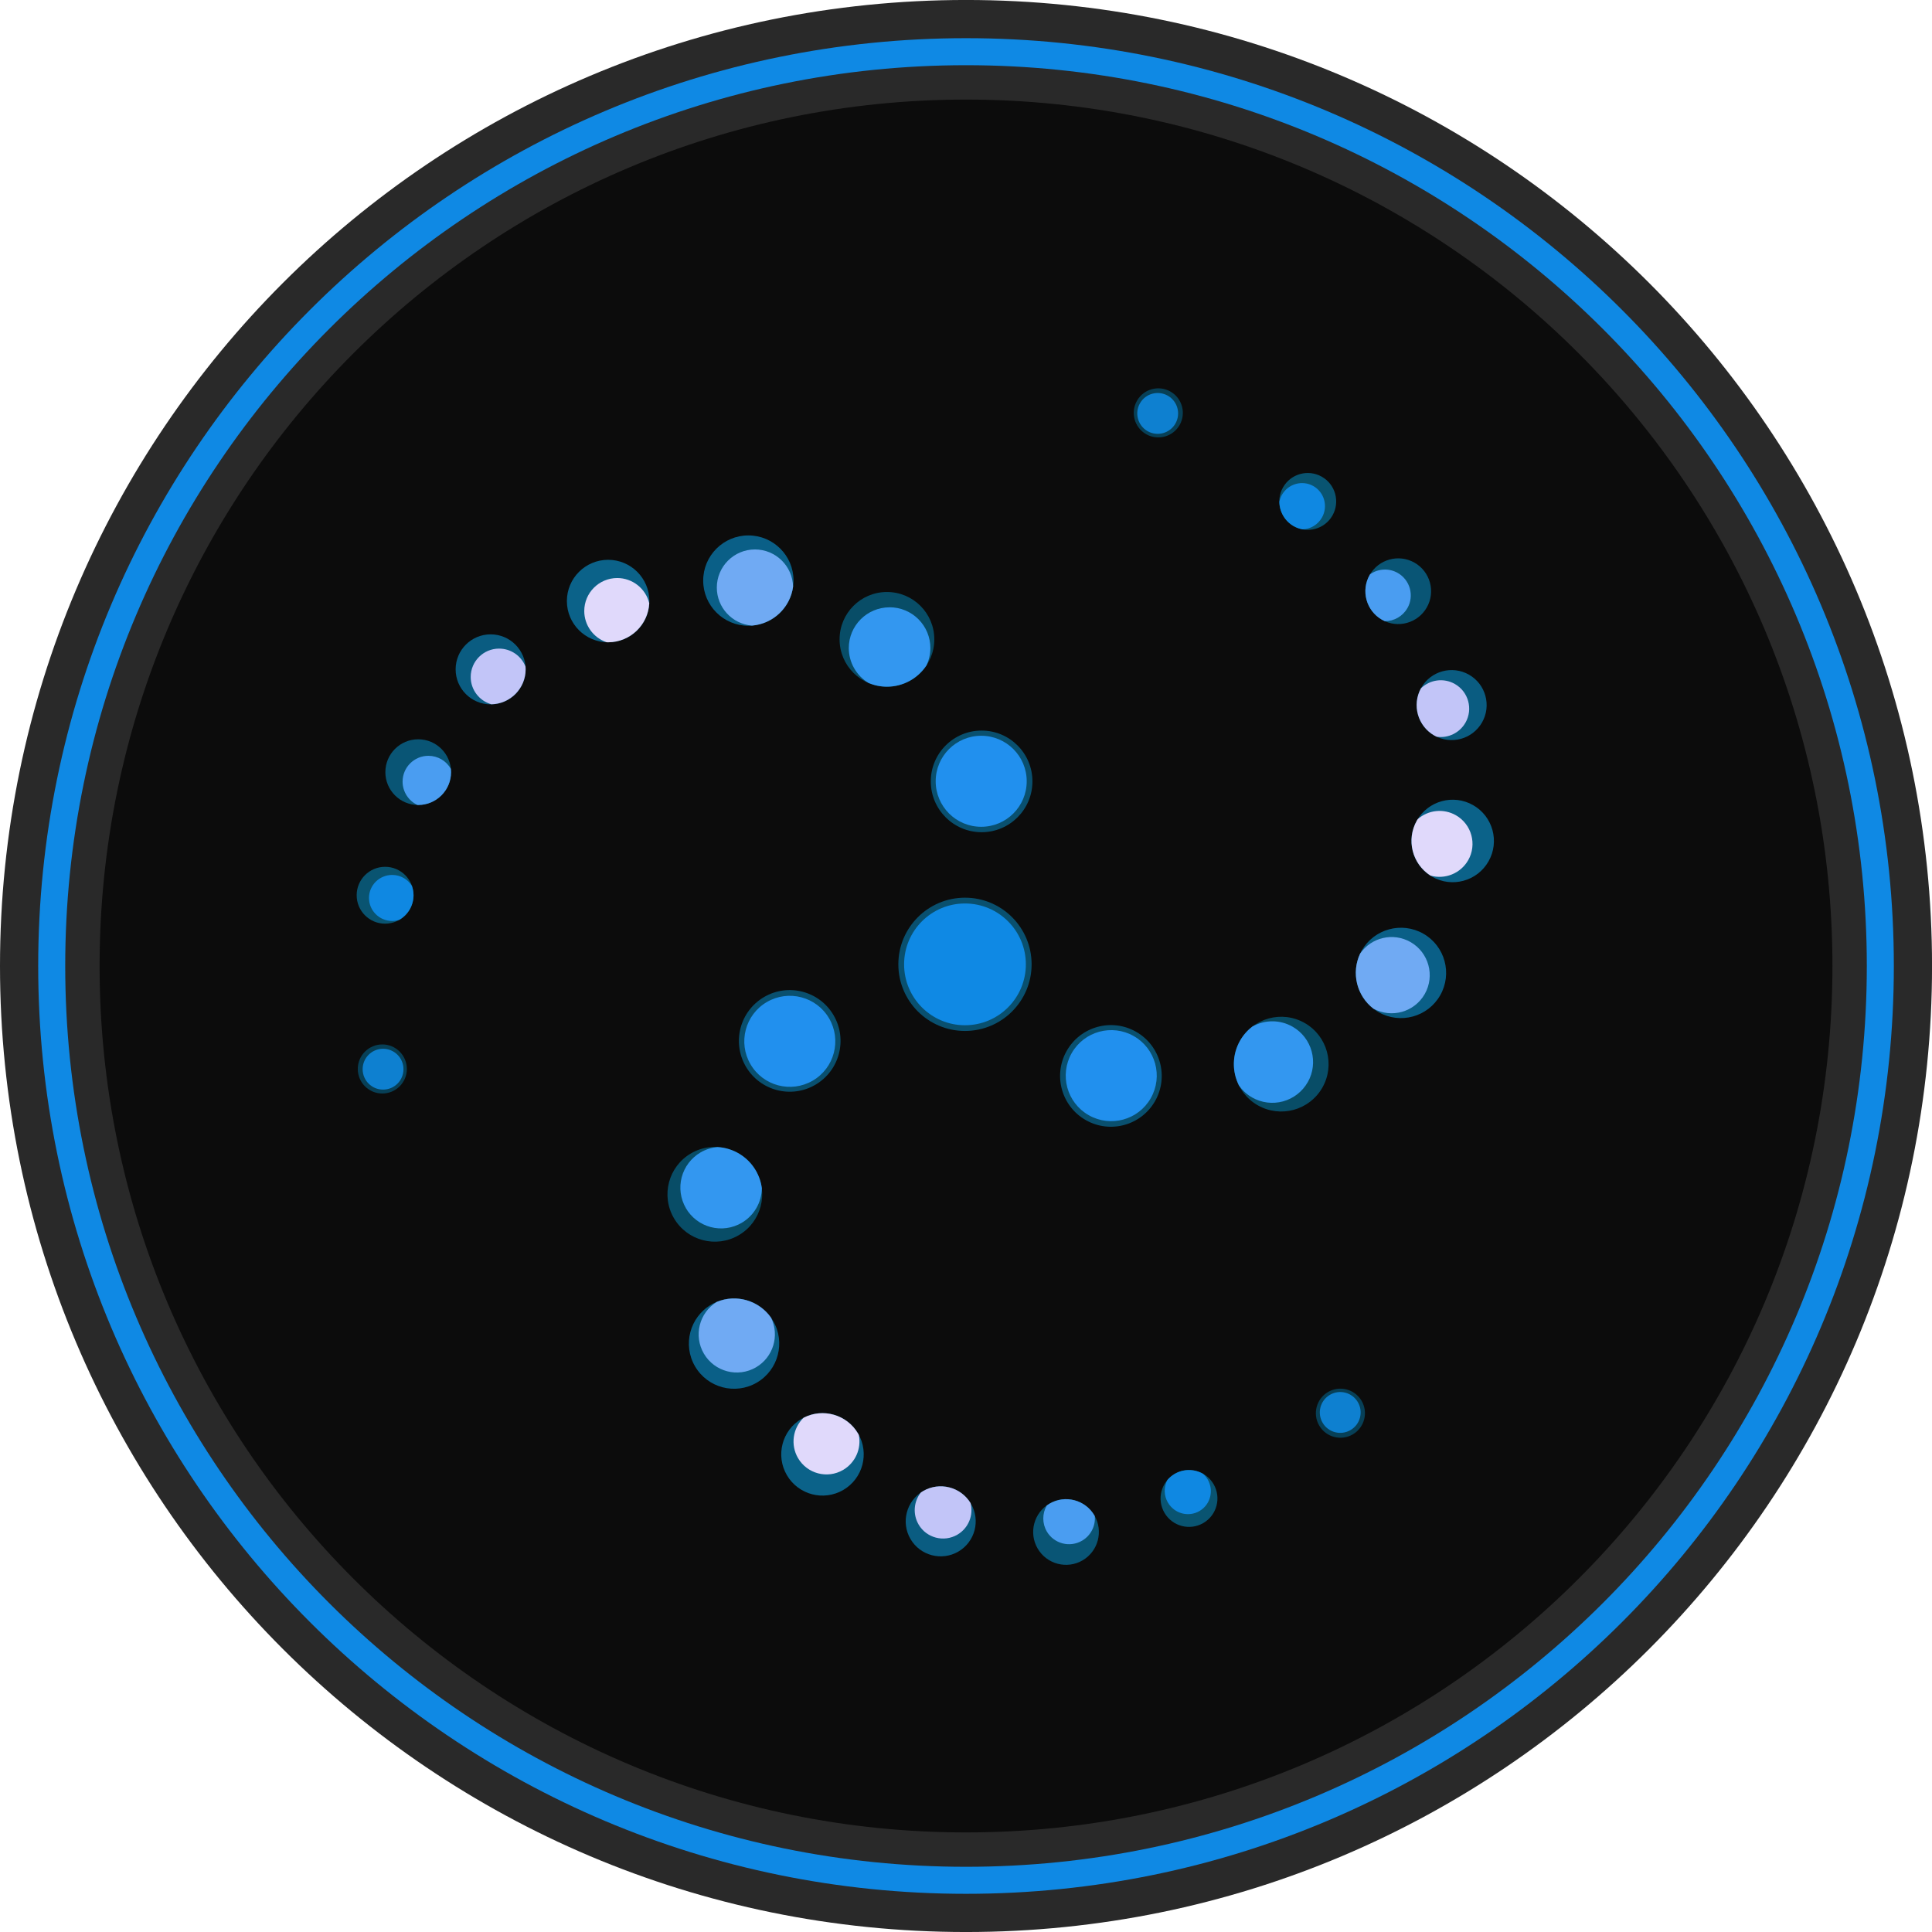
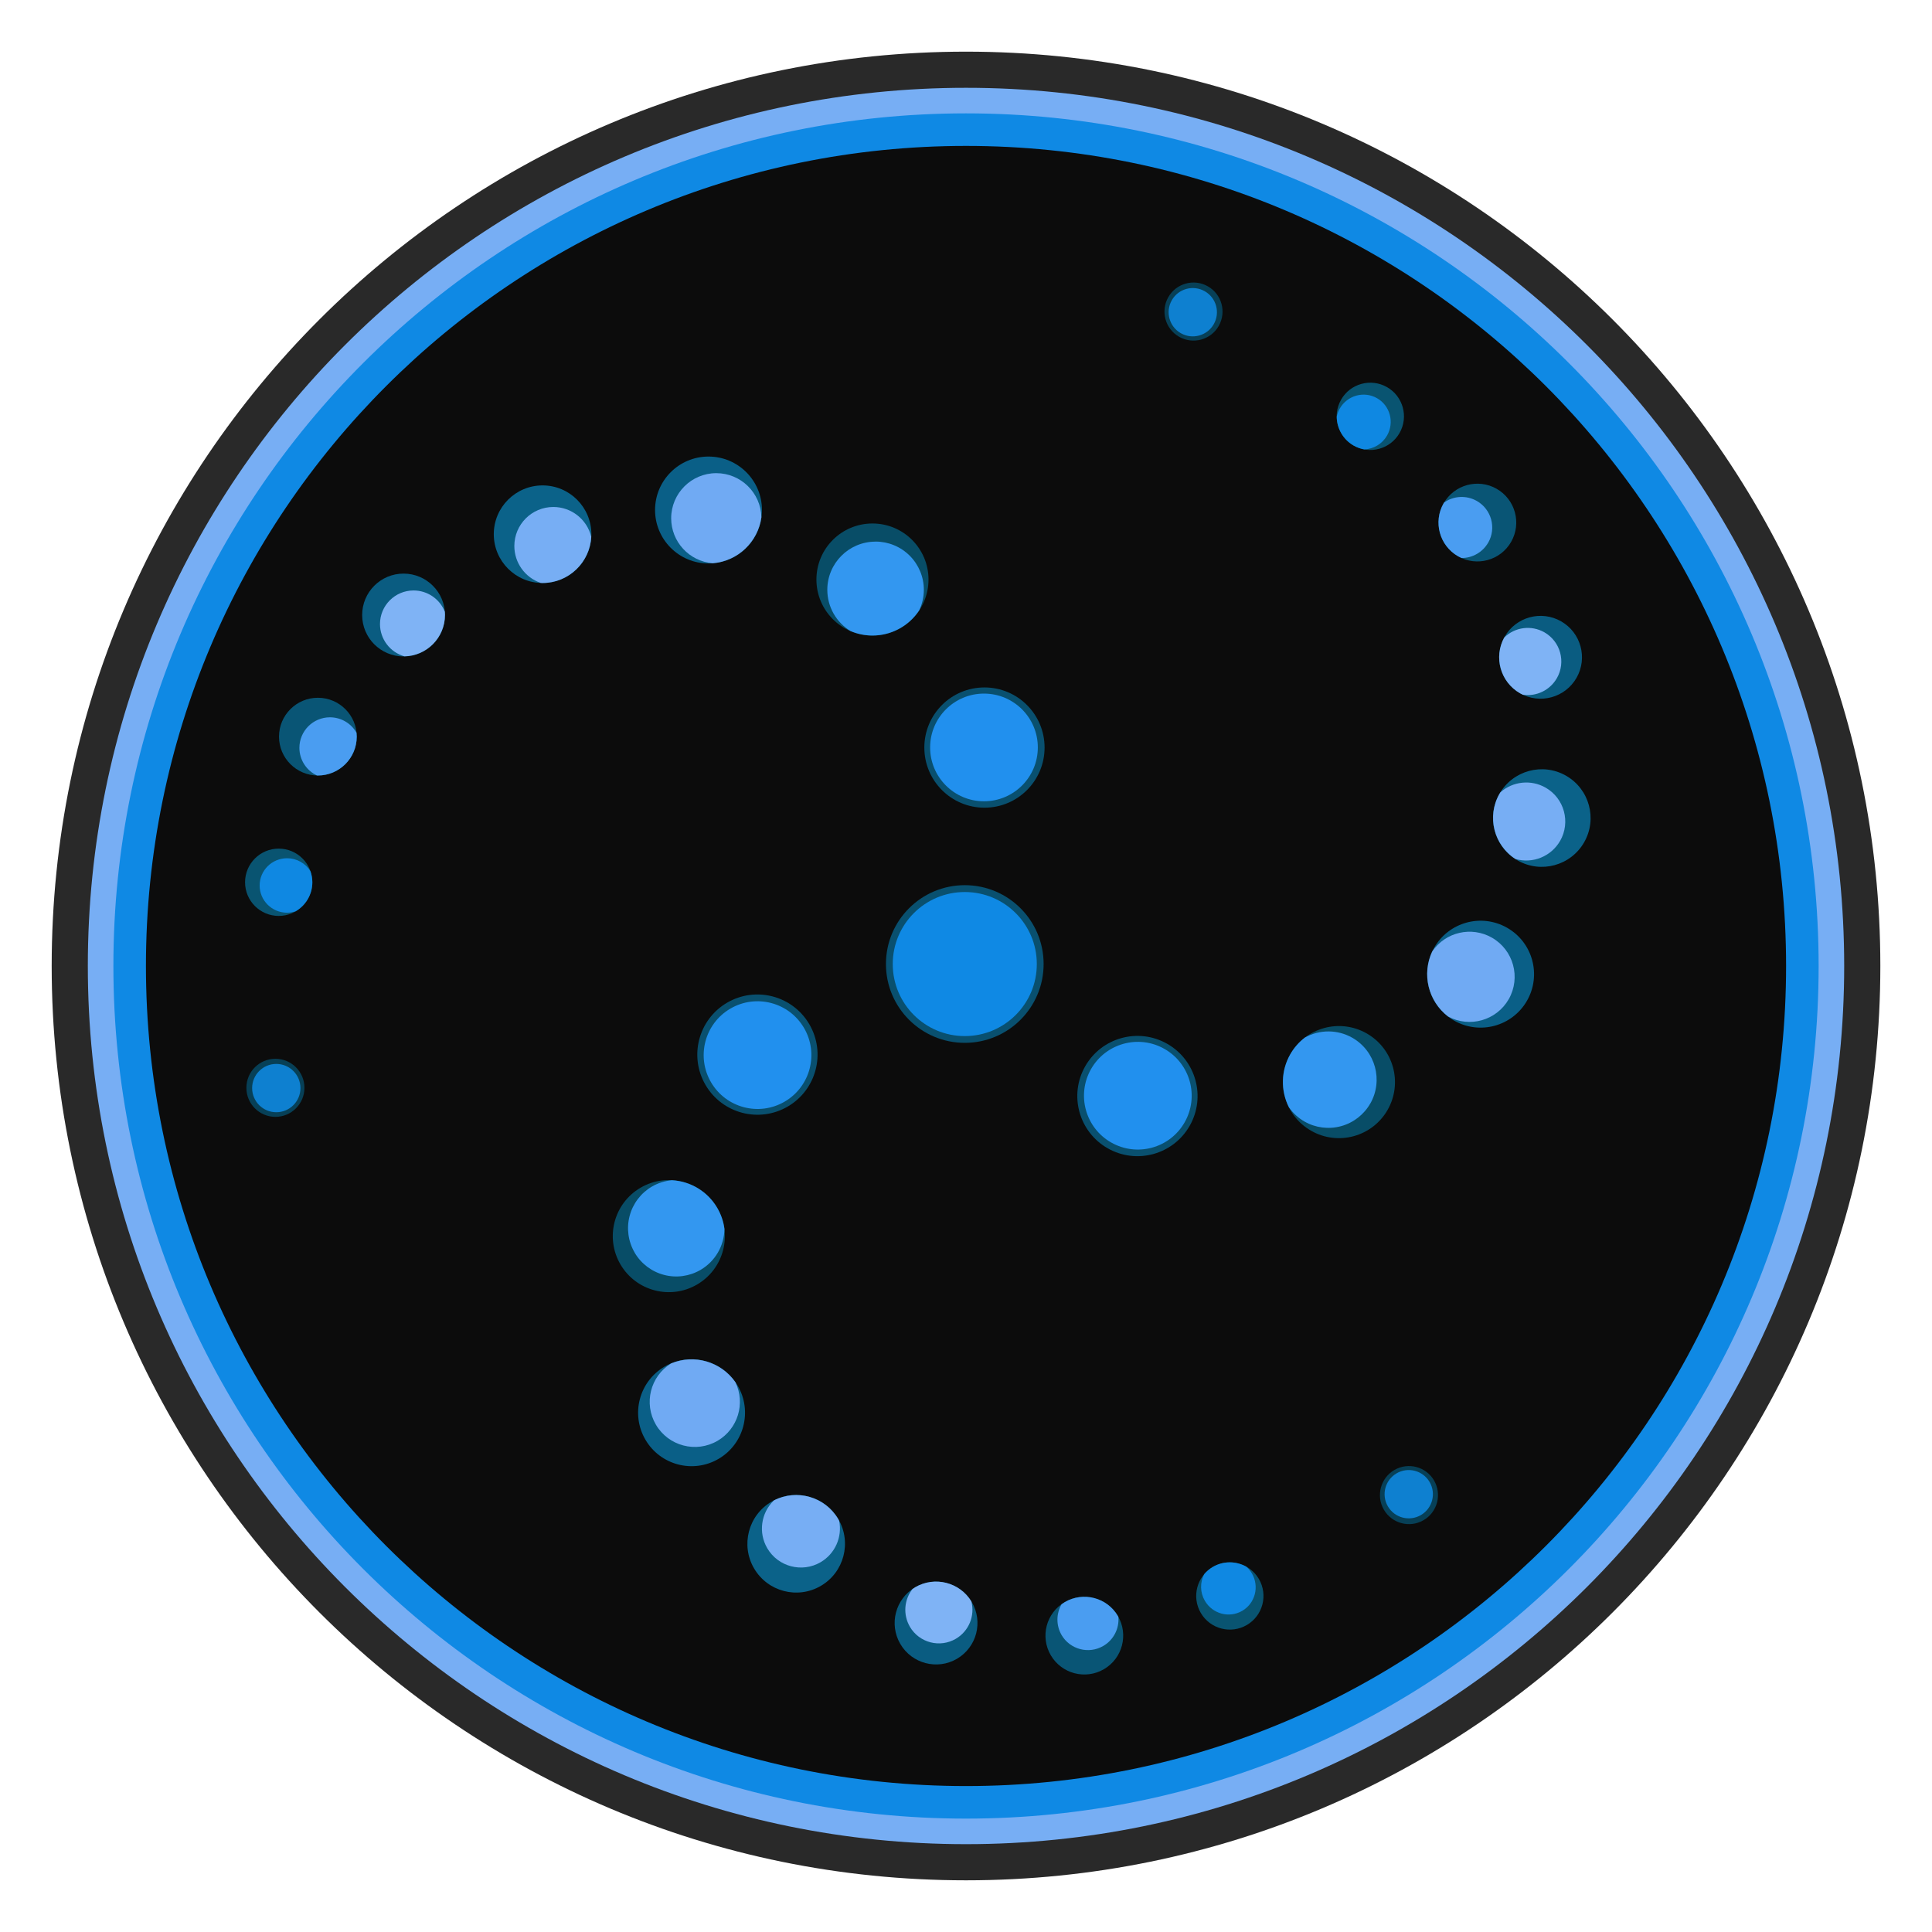
- <svg xmlns="http://www.w3.org/2000/svg" width="196.707" height="196.707" viewBox="0 0 52.045 52.045" version="1.1" id="svg8">
+ <svg xmlns="http://www.w3.org/2000/svg" width="166.257" height="166.257" viewBox="0 0 43.989 43.989" version="1.1" id="svg8">
  <defs id="defs2" />
-   <g transform="translate(0,-244.9547)" style="display:inline;opacity:1" id="layer1" />
-   <g transform="translate(0,-12.77759)" style="display:inline;opacity:1" id="layer5">
-     <circle style="fill:#292929;fill-opacity:1;stroke-width:0.265;opacity:1" id="circle5179" cx="26.023" cy="38.8" r="26.023" />
-     <circle r="24.994" cy="38.8" cx="26.023" id="path4715" style="fill:#0f89e4;fill-opacity:1;stroke-width:0.254;opacity:1" />
-     <circle style="fill:#292929;fill-opacity:1;stroke-width:0.247;opacity:1" id="circle5173" cx="26.023" cy="38.8" r="24.266" />
-     <circle r="23.34" cy="38.8" cx="26.023" id="circle5181" style="fill:#0c0c0c;fill-opacity:1;stroke-width:0.238;opacity:1" />
+   <g transform="translate(-4.028227,-248.9829)" style="display:inline;opacity:1" id="layer1" />
+   <g transform="translate(-4.028227,-16.80582)" style="display:inline;opacity:1" id="layer5">
+     <circle style="opacity:1;fill:#292929;fill-opacity:1;stroke-width:0.212" id="circle5179" cx="26.023" cy="38.8" r="20.818" />
+     <circle r="19.995" cy="38.8" cx="26.023" id="path4715" style="opacity:1;fill:#77aef4;fill-opacity:1;stroke-width:0.204" />
+     <circle style="opacity:1;fill:#0f89e4;fill-opacity:1;stroke-width:0.198" id="circle5173" cx="26.023" cy="38.8" r="19.413" />
+     <circle r="18.672" cy="38.8" cx="26.023" id="circle5181" style="opacity:1;fill:#0c0c0c;fill-opacity:1;stroke-width:0.19" />
  </g>
-   <g transform="translate(0,-244.9547)" style="display:inline;opacity:1" id="layer2">
-     <circle r="1.795" cy="270.932" cx="25.995" id="path4564" style="display:inline;fill:#09506f;fill-opacity:1;stroke-width:0.265;opacity:1" />
-     <circle r="1.64" cy="270.933" cx="25.995" id="path4582" style="display:inline;fill:#0f89e4;fill-opacity:1;stroke-width:0.261;opacity:1" />
-     <circle r="1.369" cx="26.443" cy="266.004" style="display:inline;fill:#09506f;fill-opacity:1;stroke-width:0.202;opacity:1" id="circle4578-4" />
-     <circle r="1.226" cx="26.432" cy="266.001" style="display:inline;fill:#2190ee;fill-opacity:1;stroke-width:0.181;opacity:1" id="circle4578-4-9" />
-     <circle r="1.276" cy="262.178" cx="23.893" id="path4723" style="display:inline;fill:#084d67;fill-opacity:1;stroke-width:0.265;opacity:1" />
-     <path id="path4726" d="m 23.963,261.315 a 1.098,1.098 0 0 0 -1.098,1.099 1.098,1.098 0 0 0 0.529,0.937 1.276,1.276 0 0 0 0.002,10e-4 1.276,1.276 0 0 0 0.497,0.101 1.276,1.276 0 0 0 1.065,-0.574 1.098,1.098 0 0 0 0.105,-0.466 1.098,1.098 0 0 0 -1.099,-1.099 z" style="fill:#3397f0;fill-opacity:1;stroke-width:0.265;opacity:1" />
-     <circle r="1.217" cy="260.595" cx="20.16" id="path4787" style="display:inline;fill:#0a5f87;fill-opacity:1;stroke-width:0.265;opacity:1" />
-     <path id="path4794" d="m 20.337,259.756 a 1.028,1.028 0 0 0 -1.027,1.027 1.028,1.028 0 0 0 0.945,1.024 1.217,1.217 0 0 0 1.109,-1.047 1.028,1.028 0 0 0 -1.027,-1.004 z" style="fill:#70aaf3;fill-opacity:1;stroke-width:0.265;opacity:1" />
-     <circle r="1.111" cy="261.146" cx="16.382" id="path4801" style="fill:#0b6289;fill-opacity:1;stroke-width:0.265;opacity:1" />
-     <path id="path4803" d="m 16.628,260.526 a 0.889,0.889 0 0 0 -0.889,0.889 0.889,0.889 0 0 0 0.6,0.84 1.111,1.111 0 0 0 0.043,0.002 1.111,1.111 0 0 0 1.108,-1.052 0.889,0.889 0 0 0 -0.862,-0.679 z" style="display:inline;fill:#e0d9fb;fill-opacity:1;stroke-width:0.265;opacity:1" />
-     <circle r="0.943" cy="262.986" cx="13.217" id="path4809" style="fill:#0a5c81;fill-opacity:1;stroke-width:0.265;opacity:1" />
-     <path id="path4815" d="m 13.445,262.427 a 0.765,0.765 0 0 0 -0.765,0.765 0.765,0.765 0 0 0 0.557,0.735 0.943,0.943 0 0 0 0.923,-0.942 0.943,0.943 0 0 0 -0.003,-0.072 0.765,0.765 0 0 0 -0.712,-0.486 z" style="fill:#c2c5f8;fill-opacity:1;stroke-width:0.265;opacity:1" />
-     <circle r="0.885" cy="265.755" cx="11.266" id="path4820" style="fill:#095575;fill-opacity:1;stroke-width:0.265;opacity:1" />
-     <path id="path4824" d="m 11.541,265.315 a 0.696,0.696 0 0 0 -0.696,0.696 0.696,0.696 0 0 0 0.399,0.628 0.885,0.885 0 0 0 0.022,0.001 0.885,0.885 0 0 0 0.885,-0.885 0.885,0.885 0 0 0 -0.005,-0.087 0.696,0.696 0 0 0 -0.605,-0.353 z" style="fill:#4a9df1;fill-opacity:1;stroke-width:0.265;opacity:1" />
-     <circle r="0.766" cy="269.071" cx="10.374" id="path4829" style="fill:#095471;fill-opacity:1;stroke-width:0.248;opacity:1" />
-     <path id="path4831" d="m 10.565,268.524 a 0.625,0.62 0 0 0 -0.625,0.62 0.625,0.62 0 0 0 0.625,0.62 0.625,0.62 0 0 0 0.194,-0.032 0.766,0.766 0 0 0 0.381,-0.661 0.766,0.766 0 0 0 -0.044,-0.252 0.625,0.62 0 0 0 -0.531,-0.295 z" style="fill:#0f88e2;fill-opacity:1;stroke-width:0.26;opacity:1" />
-     <circle r="0.661" cy="273.751" cx="10.299" id="path4836" style="display:inline;fill:#074057;fill-opacity:1;stroke-width:0.265;opacity:1" />
-     <circle r="0.55" cy="273.757" cx="10.319" id="path4839" style="display:inline;fill:#0e80d0;fill-opacity:1;stroke-width:0.265;opacity:1" />
-     <circle transform="rotate(119.7185)" id="circle5099" style="display:inline;fill:#09506f;fill-opacity:1;stroke-width:0.202;opacity:1" cy="-161.792" cx="223.072" r="1.369" />
-     <circle transform="rotate(119.7185)" id="circle5101" style="display:inline;fill:#2190ee;fill-opacity:1;stroke-width:0.181;opacity:1" cy="-161.796" cx="223.061" r="1.226" />
-     <circle transform="rotate(119.7185)" style="display:inline;fill:#084d67;fill-opacity:1;stroke-width:0.265;opacity:1" id="circle5103" cx="220.522" cy="-165.619" r="1.276" />
-     <path style="fill:#3397f0;fill-opacity:1;stroke-width:0.265;opacity:1" d="m 35.228,274.109 a 1.098,1.098 0 0 0 -0.41,-1.498 1.098,1.098 0 0 0 -1.076,-0.006 1.276,1.276 0 0 0 -0.002,9.1e-4 1.276,1.276 0 0 0 -0.334,0.381 1.276,1.276 0 0 0 -0.03,1.209 1.098,1.098 0 0 0 0.352,0.322 1.098,1.098 0 0 0 1.499,-0.409 z" id="path5105" />
-     <circle transform="rotate(119.7185)" style="display:inline;fill:#0a5f87;fill-opacity:1;stroke-width:0.265;opacity:1" id="circle5107" cx="216.789" cy="-167.202" r="1.217" />
-     <path style="fill:#70aaf3;fill-opacity:1;stroke-width:0.265;opacity:1" d="m 38.38,271.733 a 1.028,1.028 0 0 0 -0.383,-1.401 1.028,1.028 0 0 0 -1.358,0.313 1.217,1.217 0 0 0 0.36,1.482 1.028,1.028 0 0 0 1.381,-0.394 z" id="path5109" />
-     <circle transform="rotate(119.7185)" style="fill:#0b6289;fill-opacity:1;stroke-width:0.265;opacity:1" id="circle5111" cx="213.011" cy="-166.65" r="1.111" />
-     <path style="display:inline;fill:#e0d9fb;fill-opacity:1;stroke-width:0.265;opacity:1" d="m 39.55,268.129 a 0.889,0.889 0 0 0 -0.331,-1.213 0.889,0.889 0 0 0 -1.027,0.105 1.111,1.111 0 0 0 -0.023,0.036 1.111,1.111 0 0 0 0.364,1.484 0.889,0.889 0 0 0 1.017,-0.413 z" id="path5113" />
-     <circle transform="rotate(119.7185)" style="fill:#0a5c81;fill-opacity:1;stroke-width:0.265;opacity:1" id="circle5115" cx="209.846" cy="-164.811" r="0.943" />
-     <path style="fill:#c2c5f8;fill-opacity:1;stroke-width:0.265;opacity:1" d="m 39.477,264.423 a 0.765,0.765 0 0 0 -0.285,-1.043 0.765,0.765 0 0 0 -0.915,0.119 0.943,0.943 0 0 0 0.36,1.269 0.943,0.943 0 0 0 0.064,0.033 0.765,0.765 0 0 0 0.775,-0.377 z" id="path5117" />
-     <circle transform="rotate(119.7185)" style="fill:#095575;fill-opacity:1;stroke-width:0.265;opacity:1" id="circle5119" cx="207.895" cy="-162.041" r="0.885" />
-     <path style="fill:#4a9df1;fill-opacity:1;stroke-width:0.265;opacity:1" d="m 37.913,261.338 a 0.696,0.696 0 0 0 -0.26,-0.949 0.696,0.696 0 0 0 -0.744,0.035 0.885,0.885 0 0 0 -0.012,0.018 0.885,0.885 0 0 0 0.33,1.207 0.885,0.885 0 0 0 0.078,0.039 0.696,0.696 0 0 0 0.607,-0.35 z" id="path5121" />
-     <circle transform="rotate(119.7185)" style="fill:#095471;fill-opacity:1;stroke-width:0.248;opacity:1" id="circle5123" cx="207.003" cy="-158.725" r="0.766" />
-     <path style="fill:#0f88e2;fill-opacity:1;stroke-width:0.26;opacity:1" d="m 35.61,258.899 a 0.62,0.625 29.718 0 0 -0.229,-0.85 0.62,0.625 29.718 0 0 -0.848,0.236 0.62,0.625 29.718 0 0 -0.069,0.184 0.766,0.766 0 0 0 0.385,0.659 0.766,0.766 0 0 0 0.241,0.087 0.62,0.625 29.718 0 0 0.519,-0.315 z" id="path5125" />
-     <circle transform="rotate(119.7185)" style="display:inline;fill:#074057;fill-opacity:1;stroke-width:0.265;opacity:1" id="circle5127" cx="206.927" cy="-154.046" r="0.661" />
-     <circle transform="rotate(119.7185)" style="display:inline;fill:#0e80d0;fill-opacity:1;stroke-width:0.265;opacity:1" id="circle5129" cx="206.948" cy="-154.039" r="0.55" />
-     <circle r="1.369" cx="-246.428" cy="-119.382" style="display:inline;fill:#09506f;fill-opacity:1;stroke-width:0.202;opacity:1" id="circle5131" transform="rotate(-120.3038)" />
-     <circle r="1.226" cx="-246.439" cy="-119.386" style="display:inline;fill:#2190ee;fill-opacity:1;stroke-width:0.181;opacity:1" id="circle5133" transform="rotate(-120.3038)" />
-     <circle r="1.276" cy="-123.209" cx="-248.978" id="circle5135" style="display:inline;fill:#084d67;fill-opacity:1;stroke-width:0.265;opacity:1" transform="rotate(-120.3038)" />
-     <path id="path5137" d="m 18.477,277.502 a 1.098,1.098 0 0 0 1.503,0.394 1.098,1.098 0 0 0 0.543,-0.929 1.276,1.276 0 0 0 2.42e-4,-0.002 1.276,1.276 0 0 0 -0.164,-0.48 1.276,1.276 0 0 0 -1.032,-0.63 1.098,1.098 0 0 0 -0.455,0.144 1.098,1.098 0 0 0 -0.394,1.503 z" style="fill:#3397f0;fill-opacity:1;stroke-width:0.265;opacity:1" />
-     <circle r="1.217" cy="-124.791" cx="-252.711" id="circle5139" style="display:inline;fill:#0a5f87;fill-opacity:1;stroke-width:0.265;opacity:1" transform="rotate(-120.3038)" />
-     <path id="path5141" d="m 18.961,281.419 a 1.028,1.028 0 0 0 1.405,0.369 1.028,1.028 0 0 0 0.407,-1.333 1.217,1.217 0 0 0 -1.464,-0.429 1.028,1.028 0 0 0 -0.348,1.393 z" style="fill:#70aaf3;fill-opacity:1;stroke-width:0.265;opacity:1" />
-     <circle r="1.111" cy="-124.24" cx="-256.489" id="circle5143" style="fill:#0b6289;fill-opacity:1;stroke-width:0.265;opacity:1" transform="rotate(-120.3038)" />
-     <path id="path5145" d="m 21.497,284.233 a 0.889,0.889 0 0 0 1.216,0.319 0.889,0.889 0 0 0 0.422,-0.942 1.111,1.111 0 0 0 -0.02,-0.038 1.111,1.111 0 0 0 -1.467,-0.426 0.889,0.889 0 0 0 -0.151,1.087 z" style="display:inline;fill:#e0d9fb;fill-opacity:1;stroke-width:0.265;opacity:1" />
-     <circle r="0.943" cy="-122.401" cx="-259.654" id="circle5147" style="fill:#0a5c81;fill-opacity:1;stroke-width:0.265;opacity:1" transform="rotate(-120.3038)" />
-     <path id="path5149" d="m 24.745,286.022 a 0.765,0.765 0 0 0 1.046,0.274 0.765,0.765 0 0 0 0.354,-0.852 0.943,0.943 0 0 0 -1.279,-0.322 0.943,0.943 0 0 0 -0.06,0.039 0.765,0.765 0 0 0 -0.061,0.86 z" style="fill:#c2c5f8;fill-opacity:1;stroke-width:0.265;opacity:1" />
-     <circle r="0.885" cy="-119.631" cx="-261.605" id="circle5151" style="fill:#095575;fill-opacity:1;stroke-width:0.265;opacity:1" transform="rotate(-120.3038)" />
-     <path id="path5153" d="m 28.198,286.209 a 0.696,0.696 0 0 0 0.952,0.249 0.696,0.696 0 0 0 0.342,-0.661 0.885,0.885 0 0 0 -0.01,-0.019 0.885,0.885 0 0 0 -1.21,-0.317 0.885,0.885 0 0 0 -0.073,0.049 0.696,0.696 0 0 0 -4.4e-5,0.7 z" style="fill:#4a9df1;fill-opacity:1;stroke-width:0.265;opacity:1" />
-     <circle r="0.766" cy="-116.315" cx="-262.497" id="circle5155" style="fill:#095471;fill-opacity:1;stroke-width:0.248;opacity:1" transform="rotate(-120.3038)" />
-     <path id="path5157" d="m 31.462,285.432 a 0.625,0.62 59.696 0 0 0.851,0.227 0.625,0.62 59.696 0 0 0.219,-0.852 0.625,0.62 59.696 0 0 -0.125,-0.151 0.766,0.766 0 0 0 -0.764,0.003 0.766,0.766 0 0 0 -0.196,0.165 0.625,0.62 59.696 0 0 0.014,0.607 z" style="fill:#0f88e2;fill-opacity:1;stroke-width:0.26;opacity:1" />
-     <circle r="0.661" cy="-111.635" cx="-262.572" id="circle5159" style="display:inline;fill:#074057;fill-opacity:1;stroke-width:0.265;opacity:1" transform="rotate(-120.3038)" />
-     <circle r="0.55" cy="-111.629" cx="-262.552" id="circle5161" style="display:inline;fill:#0e80d0;fill-opacity:1;stroke-width:0.265;opacity:1" transform="rotate(-120.3038)" />
+   <g transform="translate(-4.028227,-248.9829)" style="display:inline;opacity:1" id="layer2">
+     <circle r="1.795" cy="270.932" cx="25.995" id="path4564" style="display:inline;opacity:1;fill:#09506f;fill-opacity:1;stroke-width:0.265" />
+     <circle r="1.64" cy="270.933" cx="25.995" id="path4582" style="display:inline;opacity:1;fill:#0f89e4;fill-opacity:1;stroke-width:0.261" />
+     <circle r="1.369" cx="26.443" cy="266.004" style="display:inline;opacity:1;fill:#09506f;fill-opacity:1;stroke-width:0.202" id="circle4578-4" />
+     <circle r="1.226" cx="26.432" cy="266.001" style="display:inline;opacity:1;fill:#2190ee;fill-opacity:1;stroke-width:0.181" id="circle4578-4-9" />
+     <circle r="1.276" cy="262.178" cx="23.893" id="path4723" style="display:inline;opacity:1;fill:#084d67;fill-opacity:1;stroke-width:0.265" />
+     <path id="path4726" d="m 23.963,261.315 a 1.098,1.098 0 0 0 -1.098,1.099 1.098,1.098 0 0 0 0.529,0.937 1.276,1.276 0 0 0 0.002,10e-4 1.276,1.276 0 0 0 0.497,0.101 1.276,1.276 0 0 0 1.065,-0.574 1.098,1.098 0 0 0 0.105,-0.466 1.098,1.098 0 0 0 -1.099,-1.099 z" style="opacity:1;fill:#3397f0;fill-opacity:1;stroke-width:0.265" />
+     <circle r="1.217" cy="260.595" cx="20.16" id="path4787" style="display:inline;opacity:1;fill:#0a5f87;fill-opacity:1;stroke-width:0.265" />
+     <path id="path4794" d="m 20.337,259.756 a 1.028,1.028 0 0 0 -1.027,1.027 1.028,1.028 0 0 0 0.945,1.024 1.217,1.217 0 0 0 1.109,-1.047 1.028,1.028 0 0 0 -1.027,-1.004 z" style="opacity:1;fill:#70aaf3;fill-opacity:1;stroke-width:0.265" />
+     <circle r="1.111" cy="261.146" cx="16.382" id="path4801" style="opacity:1;fill:#0b6289;fill-opacity:1;stroke-width:0.265" />
+     <path id="path4803" d="m 16.628,260.526 a 0.889,0.889 0 0 0 -0.889,0.889 0.889,0.889 0 0 0 0.6,0.84 1.111,1.111 0 0 0 0.043,0.002 1.111,1.111 0 0 0 1.108,-1.052 0.889,0.889 0 0 0 -0.862,-0.679 z" style="display:inline;opacity:1;fill:#77aef4;fill-opacity:1;stroke-width:0.265" />
+     <circle r="0.943" cy="262.986" cx="13.217" id="path4809" style="opacity:1;fill:#0a5c81;fill-opacity:1;stroke-width:0.265" />
+     <path id="path4815" d="m 13.445,262.427 a 0.765,0.765 0 0 0 -0.765,0.765 0.765,0.765 0 0 0 0.557,0.735 0.943,0.943 0 0 0 0.923,-0.942 0.943,0.943 0 0 0 -0.003,-0.072 0.765,0.765 0 0 0 -0.712,-0.486 z" style="opacity:1;fill:#7fb3f5;fill-opacity:1;stroke-width:0.265" />
+     <circle r="0.885" cy="265.755" cx="11.266" id="path4820" style="opacity:1;fill:#095575;fill-opacity:1;stroke-width:0.265" />
+     <path id="path4824" d="m 11.541,265.315 a 0.696,0.696 0 0 0 -0.696,0.696 0.696,0.696 0 0 0 0.399,0.628 0.885,0.885 0 0 0 0.022,0.001 0.885,0.885 0 0 0 0.885,-0.885 0.885,0.885 0 0 0 -0.005,-0.087 0.696,0.696 0 0 0 -0.605,-0.353 z" style="opacity:1;fill:#4a9df1;fill-opacity:1;stroke-width:0.265" />
+     <circle r="0.766" cy="269.071" cx="10.374" id="path4829" style="opacity:1;fill:#095471;fill-opacity:1;stroke-width:0.248" />
+     <path id="path4831" d="m 10.565,268.524 a 0.625,0.62 0 0 0 -0.625,0.62 0.625,0.62 0 0 0 0.625,0.62 0.625,0.62 0 0 0 0.194,-0.032 0.766,0.766 0 0 0 0.381,-0.661 0.766,0.766 0 0 0 -0.044,-0.252 0.625,0.62 0 0 0 -0.531,-0.295 z" style="opacity:1;fill:#0f88e2;fill-opacity:1;stroke-width:0.26" />
+     <circle r="0.661" cy="273.751" cx="10.299" id="path4836" style="display:inline;opacity:1;fill:#074057;fill-opacity:1;stroke-width:0.265" />
+     <circle r="0.55" cy="273.757" cx="10.319" id="path4839" style="display:inline;opacity:1;fill:#0e80d0;fill-opacity:1;stroke-width:0.265" />
+     <circle transform="rotate(119.7185)" id="circle5099" style="display:inline;opacity:1;fill:#09506f;fill-opacity:1;stroke-width:0.202" cy="-161.792" cx="223.072" r="1.369" />
+     <circle transform="rotate(119.7185)" id="circle5101" style="display:inline;opacity:1;fill:#2190ee;fill-opacity:1;stroke-width:0.181" cy="-161.796" cx="223.061" r="1.226" />
+     <circle transform="rotate(119.7185)" style="display:inline;opacity:1;fill:#084d67;fill-opacity:1;stroke-width:0.265" id="circle5103" cx="220.522" cy="-165.619" r="1.276" />
+     <path style="opacity:1;fill:#3397f0;fill-opacity:1;stroke-width:0.265" d="m 35.228,274.109 a 1.098,1.098 0 0 0 -0.41,-1.498 1.098,1.098 0 0 0 -1.076,-0.006 1.276,1.276 0 0 0 -0.002,9.1e-4 1.276,1.276 0 0 0 -0.334,0.381 1.276,1.276 0 0 0 -0.03,1.209 1.098,1.098 0 0 0 0.352,0.322 1.098,1.098 0 0 0 1.499,-0.409 z" id="path5105" />
+     <circle transform="rotate(119.7185)" style="display:inline;opacity:1;fill:#0a5f87;fill-opacity:1;stroke-width:0.265" id="circle5107" cx="216.789" cy="-167.202" r="1.217" />
+     <path style="opacity:1;fill:#70aaf3;fill-opacity:1;stroke-width:0.265" d="m 38.38,271.733 a 1.028,1.028 0 0 0 -0.383,-1.401 1.028,1.028 0 0 0 -1.358,0.313 1.217,1.217 0 0 0 0.36,1.482 1.028,1.028 0 0 0 1.381,-0.394 z" id="path5109" />
+     <circle transform="rotate(119.7185)" style="opacity:1;fill:#0b6289;fill-opacity:1;stroke-width:0.265" id="circle5111" cx="213.011" cy="-166.65" r="1.111" />
+     <path style="display:inline;opacity:1;fill:#77aef4;fill-opacity:1;stroke-width:0.265" d="m 39.55,268.129 a 0.889,0.889 0 0 0 -0.331,-1.213 0.889,0.889 0 0 0 -1.027,0.105 1.111,1.111 0 0 0 -0.023,0.036 1.111,1.111 0 0 0 0.364,1.484 0.889,0.889 0 0 0 1.017,-0.413 z" id="path5113" />
+     <circle transform="rotate(119.7185)" style="opacity:1;fill:#0a5c81;fill-opacity:1;stroke-width:0.265" id="circle5115" cx="209.846" cy="-164.811" r="0.943" />
+     <path style="opacity:1;fill:#7fb3f5;fill-opacity:1;stroke-width:0.265" d="m 39.477,264.423 a 0.765,0.765 0 0 0 -0.285,-1.043 0.765,0.765 0 0 0 -0.915,0.119 0.943,0.943 0 0 0 0.36,1.269 0.943,0.943 0 0 0 0.064,0.033 0.765,0.765 0 0 0 0.775,-0.377 z" id="path5117" />
+     <circle transform="rotate(119.7185)" style="opacity:1;fill:#095575;fill-opacity:1;stroke-width:0.265" id="circle5119" cx="207.895" cy="-162.041" r="0.885" />
+     <path style="opacity:1;fill:#4a9df1;fill-opacity:1;stroke-width:0.265" d="m 37.913,261.338 a 0.696,0.696 0 0 0 -0.26,-0.949 0.696,0.696 0 0 0 -0.744,0.035 0.885,0.885 0 0 0 -0.012,0.018 0.885,0.885 0 0 0 0.33,1.207 0.885,0.885 0 0 0 0.078,0.039 0.696,0.696 0 0 0 0.607,-0.35 z" id="path5121" />
+     <circle transform="rotate(119.7185)" style="opacity:1;fill:#095471;fill-opacity:1;stroke-width:0.248" id="circle5123" cx="207.003" cy="-158.725" r="0.766" />
+     <path style="opacity:1;fill:#0f88e2;fill-opacity:1;stroke-width:0.26" d="m 35.61,258.899 a 0.62,0.625 29.718 0 0 -0.229,-0.85 0.62,0.625 29.718 0 0 -0.848,0.236 0.62,0.625 29.718 0 0 -0.069,0.184 0.766,0.766 0 0 0 0.385,0.659 0.766,0.766 0 0 0 0.241,0.087 0.62,0.625 29.718 0 0 0.519,-0.315 z" id="path5125" />
+     <circle transform="rotate(119.7185)" style="display:inline;opacity:1;fill:#074057;fill-opacity:1;stroke-width:0.265" id="circle5127" cx="206.927" cy="-154.046" r="0.661" />
+     <circle transform="rotate(119.7185)" style="display:inline;opacity:1;fill:#0e80d0;fill-opacity:1;stroke-width:0.265" id="circle5129" cx="206.948" cy="-154.039" r="0.55" />
+     <circle r="1.369" cx="-246.428" cy="-119.382" style="display:inline;opacity:1;fill:#09506f;fill-opacity:1;stroke-width:0.202" id="circle5131" transform="rotate(-120.3038)" />
+     <circle r="1.226" cx="-246.439" cy="-119.386" style="display:inline;opacity:1;fill:#2190ee;fill-opacity:1;stroke-width:0.181" id="circle5133" transform="rotate(-120.3038)" />
+     <circle r="1.276" cy="-123.209" cx="-248.978" id="circle5135" style="display:inline;opacity:1;fill:#084d67;fill-opacity:1;stroke-width:0.265" transform="rotate(-120.3038)" />
+     <path id="path5137" d="m 18.477,277.502 a 1.098,1.098 0 0 0 1.503,0.394 1.098,1.098 0 0 0 0.543,-0.929 1.276,1.276 0 0 0 2.42e-4,-0.002 1.276,1.276 0 0 0 -0.164,-0.48 1.276,1.276 0 0 0 -1.032,-0.63 1.098,1.098 0 0 0 -0.455,0.144 1.098,1.098 0 0 0 -0.394,1.503 z" style="opacity:1;fill:#3397f0;fill-opacity:1;stroke-width:0.265" />
+     <circle r="1.217" cy="-124.791" cx="-252.711" id="circle5139" style="display:inline;opacity:1;fill:#0a5f87;fill-opacity:1;stroke-width:0.265" transform="rotate(-120.3038)" />
+     <path id="path5141" d="m 18.961,281.419 a 1.028,1.028 0 0 0 1.405,0.369 1.028,1.028 0 0 0 0.407,-1.333 1.217,1.217 0 0 0 -1.464,-0.429 1.028,1.028 0 0 0 -0.348,1.393 z" style="opacity:1;fill:#70aaf3;fill-opacity:1;stroke-width:0.265" />
+     <circle r="1.111" cy="-124.24" cx="-256.489" id="circle5143" style="opacity:1;fill:#0b6289;fill-opacity:1;stroke-width:0.265" transform="rotate(-120.3038)" />
+     <path id="path5145" d="m 21.497,284.233 a 0.889,0.889 0 0 0 1.216,0.319 0.889,0.889 0 0 0 0.422,-0.942 1.111,1.111 0 0 0 -0.02,-0.038 1.111,1.111 0 0 0 -1.467,-0.426 0.889,0.889 0 0 0 -0.151,1.087 z" style="display:inline;opacity:1;fill:#77aef4;fill-opacity:1;stroke-width:0.265" />
+     <circle r="0.943" cy="-122.401" cx="-259.654" id="circle5147" style="opacity:1;fill:#0a5c81;fill-opacity:1;stroke-width:0.265" transform="rotate(-120.3038)" />
+     <path id="path5149" d="m 24.745,286.022 a 0.765,0.765 0 0 0 1.046,0.274 0.765,0.765 0 0 0 0.354,-0.852 0.943,0.943 0 0 0 -1.279,-0.322 0.943,0.943 0 0 0 -0.06,0.039 0.765,0.765 0 0 0 -0.061,0.86 z" style="opacity:1;fill:#7fb3f5;fill-opacity:1;stroke-width:0.265" />
+     <circle r="0.885" cy="-119.631" cx="-261.605" id="circle5151" style="opacity:1;fill:#095575;fill-opacity:1;stroke-width:0.265" transform="rotate(-120.3038)" />
+     <path id="path5153" d="m 28.198,286.209 a 0.696,0.696 0 0 0 0.952,0.249 0.696,0.696 0 0 0 0.342,-0.661 0.885,0.885 0 0 0 -0.01,-0.019 0.885,0.885 0 0 0 -1.21,-0.317 0.885,0.885 0 0 0 -0.073,0.049 0.696,0.696 0 0 0 -4.4e-5,0.7 z" style="opacity:1;fill:#4a9df1;fill-opacity:1;stroke-width:0.265" />
+     <circle r="0.766" cy="-116.315" cx="-262.497" id="circle5155" style="opacity:1;fill:#095471;fill-opacity:1;stroke-width:0.248" transform="rotate(-120.3038)" />
+     <path id="path5157" d="m 31.462,285.432 a 0.625,0.62 59.696 0 0 0.851,0.227 0.625,0.62 59.696 0 0 0.219,-0.852 0.625,0.62 59.696 0 0 -0.125,-0.151 0.766,0.766 0 0 0 -0.764,0.003 0.766,0.766 0 0 0 -0.196,0.165 0.625,0.62 59.696 0 0 0.014,0.607 z" style="opacity:1;fill:#0f88e2;fill-opacity:1;stroke-width:0.26" />
+     <circle r="0.661" cy="-111.635" cx="-262.572" id="circle5159" style="display:inline;opacity:1;fill:#074057;fill-opacity:1;stroke-width:0.265" transform="rotate(-120.3038)" />
+     <circle r="0.55" cy="-111.629" cx="-262.552" id="circle5161" style="display:inline;opacity:1;fill:#0e80d0;fill-opacity:1;stroke-width:0.265" transform="rotate(-120.3038)" />
  </g>
</svg>
